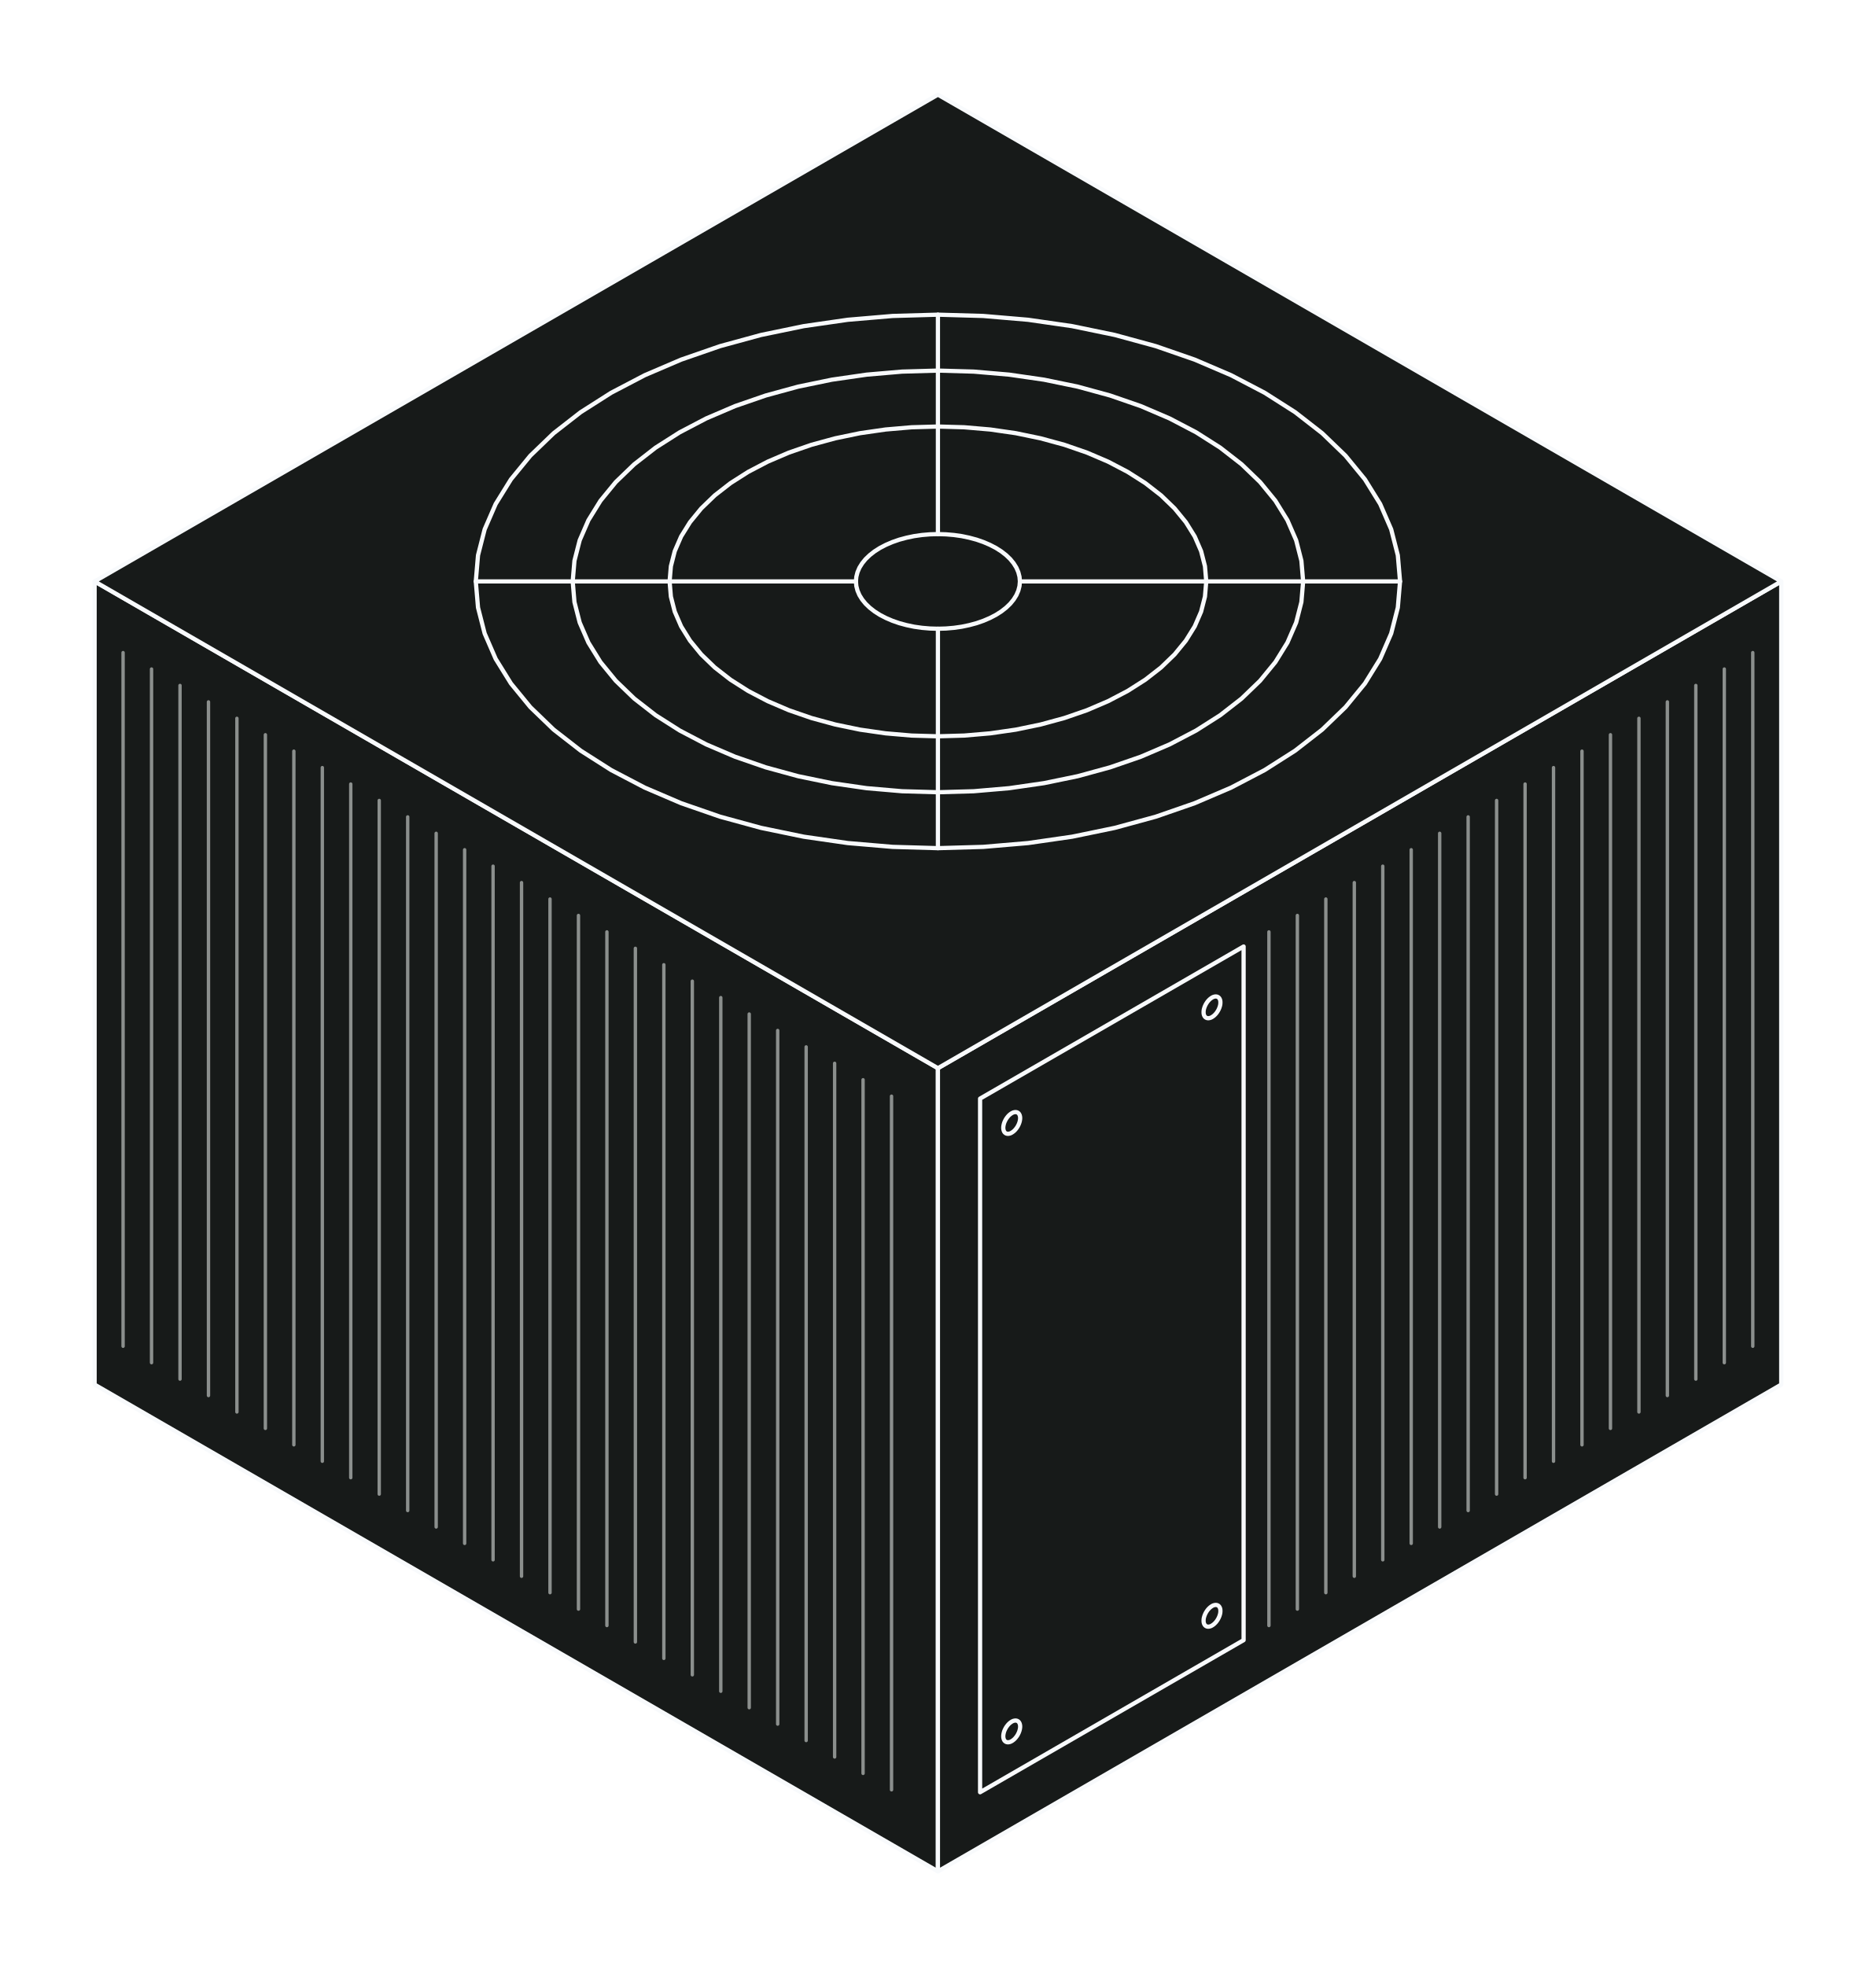
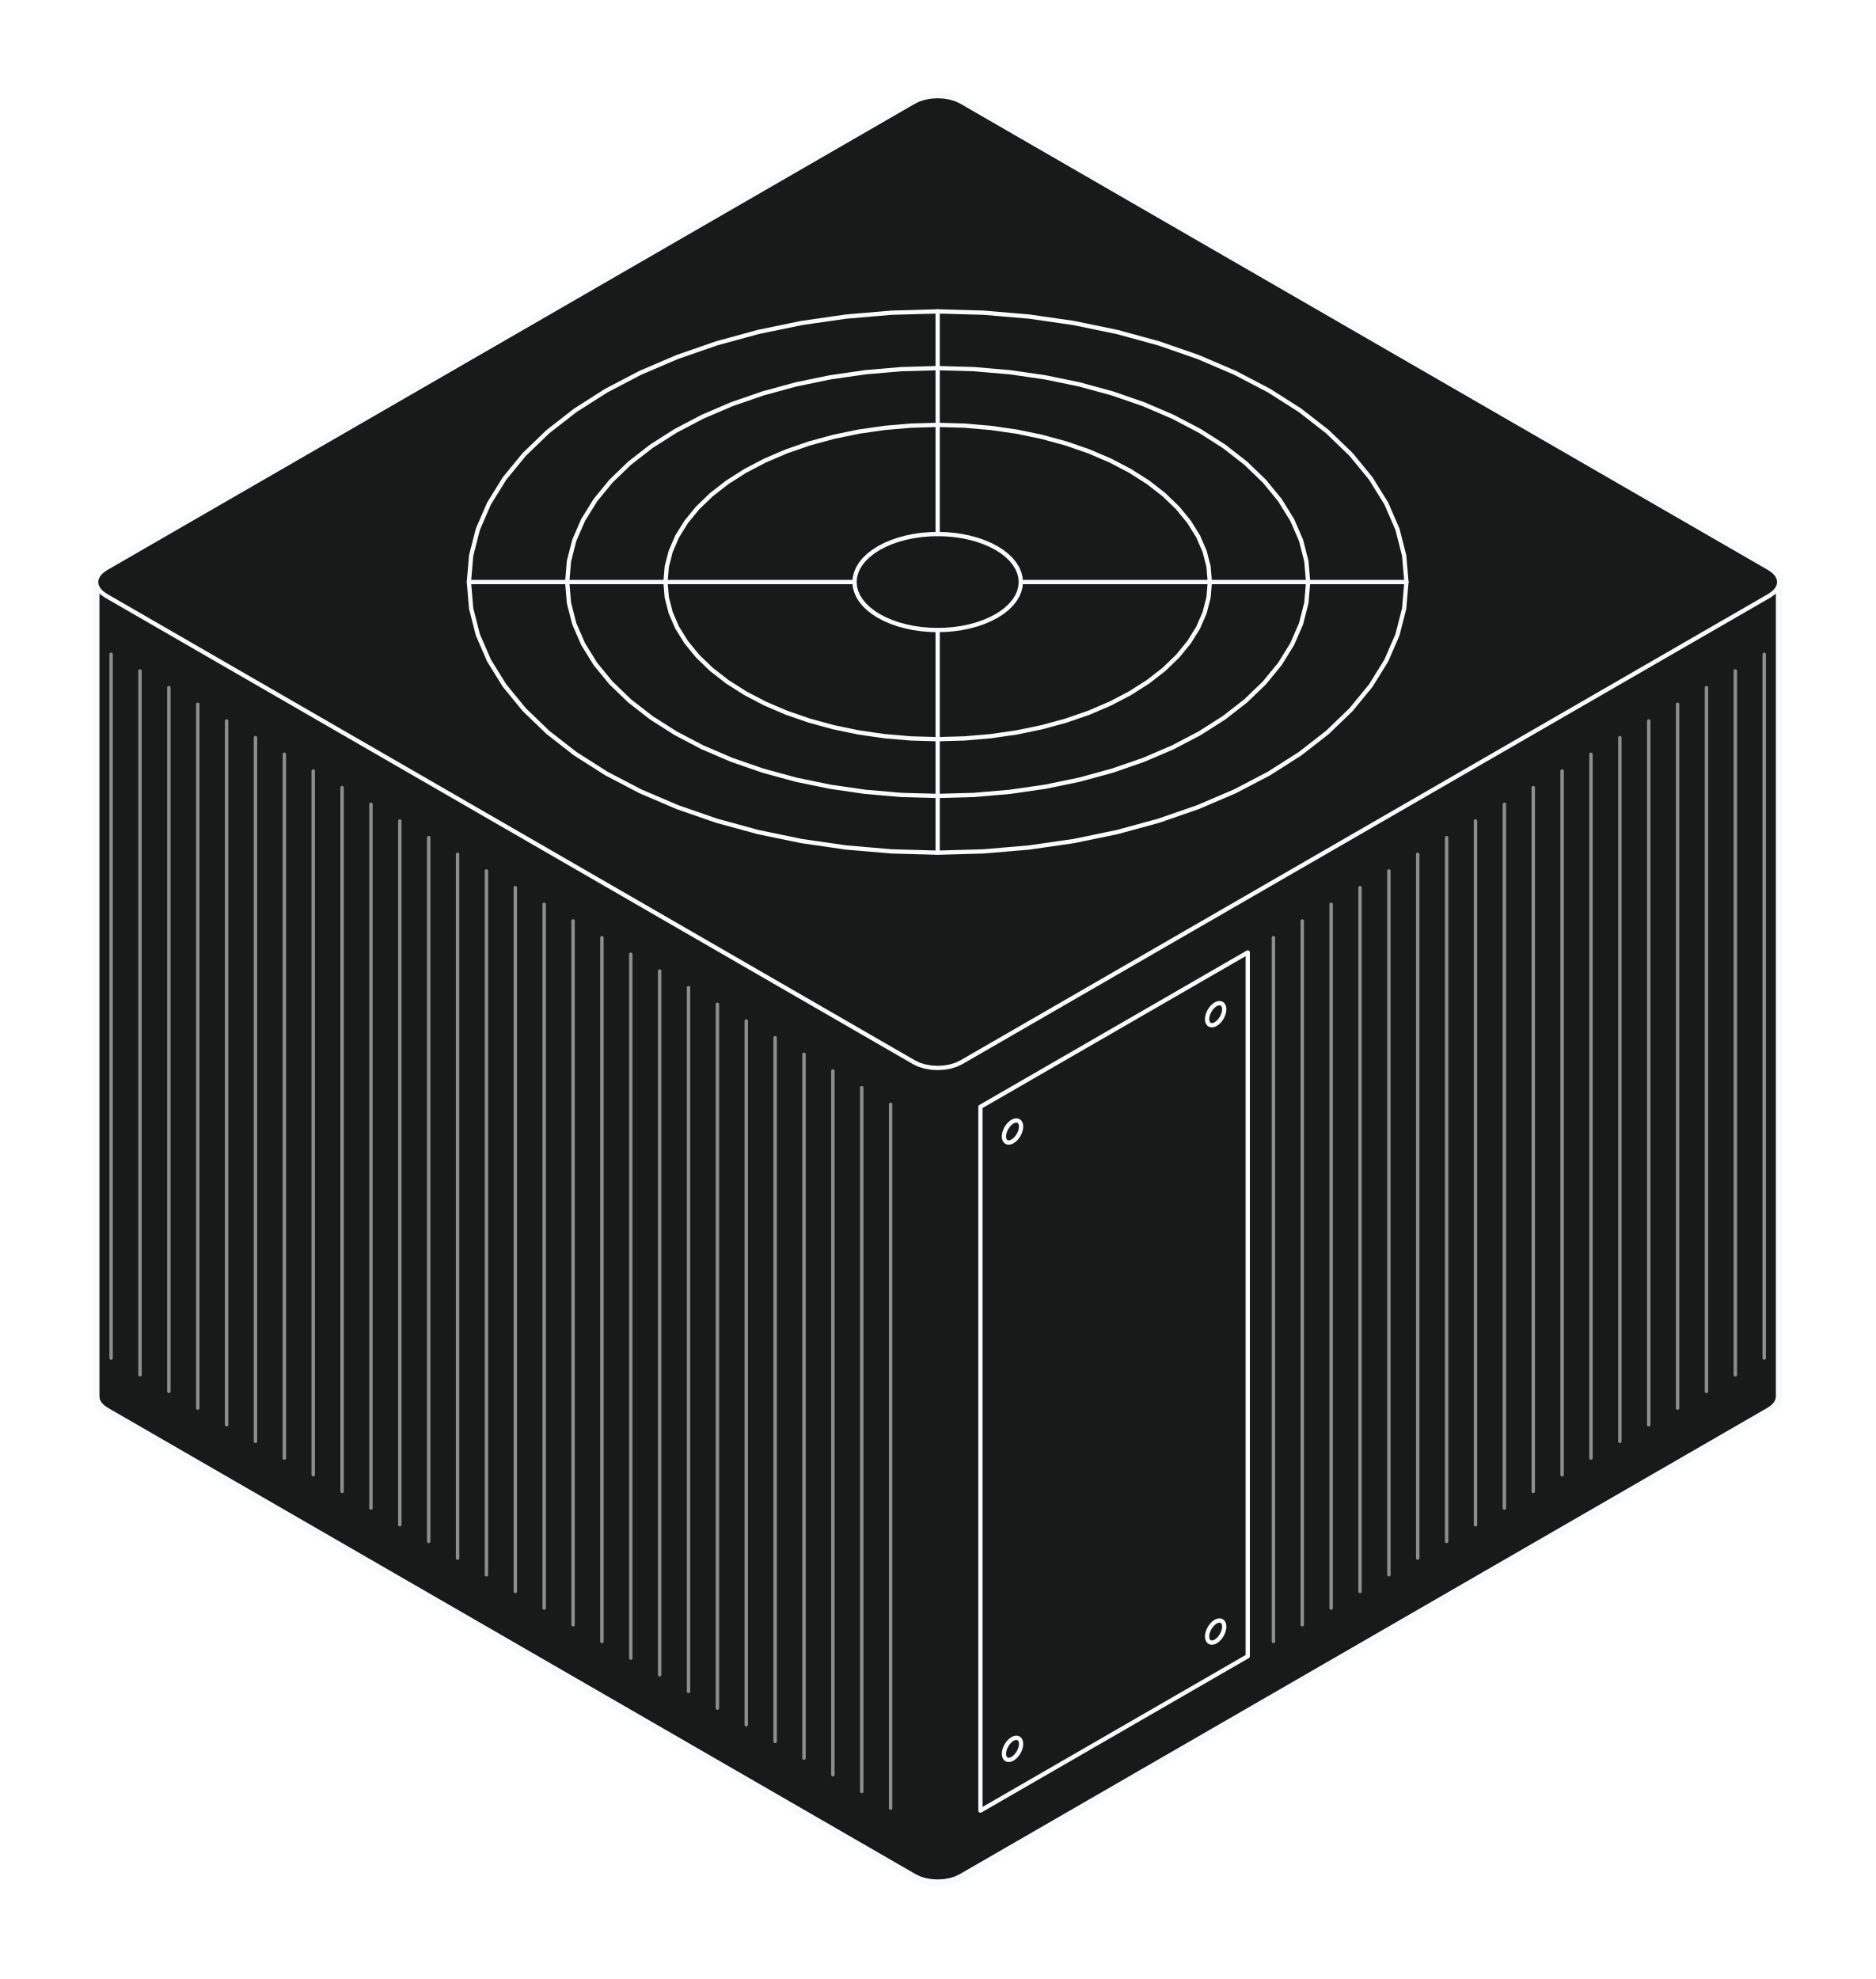
- <svg xmlns="http://www.w3.org/2000/svg" viewBox="-277.4 -276.4 554.8 581.6">
-   <polygon points="-227.59,144.00 0.00,275.40 0.00,264.60 -227.59,133.20" fill="#171a19" stroke="#f8fafc" stroke-width="1.25" stroke-linejoin="round" stroke-linecap="round" vector-effect="non-scaling-stroke" />
-   <polygon points="227.59,144.00 0.00,275.40 0.00,264.60 227.59,133.20" fill="#171a19" stroke="#f8fafc" stroke-width="1.25" stroke-linejoin="round" stroke-linecap="round" vector-effect="non-scaling-stroke" />
-   <polygon points="0.00,1.80 227.59,133.20 0.00,264.60 -227.59,133.20" fill="#171a19" stroke="#f8fafc" stroke-width="1.25" stroke-linejoin="round" stroke-linecap="round" vector-effect="non-scaling-stroke" />
-   <polygon points="-249.42,133.20 0.00,277.20 0.00,39.60 -249.42,-104.40" fill="#171a19" stroke="#f8fafc" stroke-width="1.25" stroke-linejoin="round" stroke-linecap="round" vector-effect="non-scaling-stroke" />
-   <polygon points="249.42,133.20 0.00,277.20 0.00,39.60 249.42,-104.40" fill="#171a19" stroke="#f8fafc" stroke-width="1.25" stroke-linejoin="round" stroke-linecap="round" vector-effect="non-scaling-stroke" />
-   <polygon points="0.00,-248.40 249.42,-104.40 0.00,39.60 -249.42,-104.40" fill="#171a19" stroke="#f8fafc" stroke-width="1.25" stroke-linejoin="round" stroke-linecap="round" vector-effect="non-scaling-stroke" />
+ <svg xmlns="http://www.w3.org/2000/svg" viewBox="-273.4 -274.1 546.8 577.0">
+   <polygon points="-223.57,133.20 -223.39,132.11 -222.84,131.06 -221.94,130.09 -220.73,129.24 -6.86,5.76 -5.39,5.06 -3.71,4.55 -1.89,4.23 0.00,4.12 1.89,4.23 3.71,4.55 5.39,5.06 6.86,5.76 220.73,129.24 221.94,130.09 222.84,131.06 223.39,132.11 223.57,133.20 223.57,144.00 223.39,145.09 222.84,146.14 221.94,147.11 220.73,147.96 6.86,271.44 5.39,272.14 3.71,272.65 1.89,272.97 0.00,273.08 -1.89,272.97 -3.71,272.65 -5.39,272.14 -6.86,271.44 -220.73,147.96 -221.94,147.11 -222.84,146.14 -223.39,145.09 -223.57,144.00" fill="#171a19" stroke="#f8fafc" stroke-width="2.0" stroke-linejoin="round" stroke-linecap="round" vector-effect="non-scaling-stroke" />
+   <polygon points="220.73,129.24 221.94,130.09 222.84,131.06 223.39,132.11 223.57,133.20 223.39,134.29 222.84,135.34 221.94,136.31 220.73,137.16 6.86,260.64 5.39,261.34 3.71,261.85 1.89,262.17 0.00,262.28 -1.89,262.17 -3.71,261.85 -5.39,261.34 -6.86,260.64 -220.73,137.16 -221.94,136.31 -222.84,135.34 -223.39,134.29 -223.57,133.20 -223.39,132.11 -222.84,131.06 -221.94,130.09 -220.73,129.24 -6.86,5.76 -5.39,5.06 -3.71,4.55 -1.89,4.23 0.00,4.12 1.89,4.23 3.71,4.55 5.39,5.06 6.86,5.76" fill="#171a19" stroke="#f8fafc" stroke-width="1.25" stroke-linejoin="round" stroke-linecap="round" vector-effect="non-scaling-stroke" />
+   <polygon points="-245.40,-104.40 -245.21,-105.49 -244.66,-106.54 -243.76,-107.51 -242.56,-108.36 -6.86,-244.44 -5.39,-245.14 -3.71,-245.65 -1.89,-245.97 -0.00,-246.08 1.89,-245.97 3.71,-245.65 5.39,-245.14 6.86,-244.44 242.56,-108.36 243.76,-107.51 244.66,-106.54 245.21,-105.49 245.40,-104.40 245.40,133.20 245.21,134.29 244.66,135.34 243.76,136.31 242.56,137.16 6.86,273.24 5.39,273.94 3.71,274.45 1.89,274.77 0.00,274.88 -1.89,274.77 -3.71,274.45 -5.39,273.94 -6.86,273.24 -242.56,137.16 -243.76,136.31 -244.66,135.34 -245.21,134.29 -245.40,133.20" fill="#171a19" stroke="#f8fafc" stroke-width="2.0" stroke-linejoin="round" stroke-linecap="round" vector-effect="non-scaling-stroke" />
+   <polygon points="242.56,-108.36 243.76,-107.51 244.66,-106.54 245.21,-105.49 245.40,-104.40 245.21,-103.31 244.66,-102.26 243.76,-101.29 242.56,-100.44 6.86,35.64 5.39,36.34 3.71,36.85 1.89,37.17 0.00,37.28 -1.89,37.17 -3.71,36.85 -5.39,36.34 -6.86,35.64 -242.56,-100.44 -243.76,-101.29 -244.66,-102.26 -245.21,-103.31 -245.40,-104.40 -245.21,-105.49 -244.66,-106.54 -243.76,-107.51 -242.56,-108.36 -6.86,-244.44 -5.39,-245.14 -3.71,-245.65 -1.89,-245.97 -0.00,-246.08 1.89,-245.97 3.71,-245.65 5.39,-245.14 6.86,-244.44" fill="#171a19" stroke="#f8fafc" stroke-width="1.25" stroke-linejoin="round" stroke-linecap="round" vector-effect="non-scaling-stroke" />
  <line x1="-241.00" y1="121.86" x2="-241.00" y2="-83.34" fill="none" stroke="#8b8f8d" stroke-width="1" stroke-linejoin="round" stroke-linecap="round" vector-effect="non-scaling-stroke" />
  <line x1="241.00" y1="121.86" x2="241.00" y2="-83.34" fill="none" stroke="#8b8f8d" stroke-width="1" stroke-linejoin="round" stroke-linecap="round" vector-effect="non-scaling-stroke" />
  <line x1="-232.58" y1="126.72" x2="-232.58" y2="-78.48" fill="none" stroke="#8b8f8d" stroke-width="1" stroke-linejoin="round" stroke-linecap="round" vector-effect="non-scaling-stroke" />
  <line x1="232.58" y1="126.72" x2="232.58" y2="-78.48" fill="none" stroke="#8b8f8d" stroke-width="1" stroke-linejoin="round" stroke-linecap="round" vector-effect="non-scaling-stroke" />
  <line x1="-224.16" y1="131.58" x2="-224.16" y2="-73.62" fill="none" stroke="#8b8f8d" stroke-width="1" stroke-linejoin="round" stroke-linecap="round" vector-effect="non-scaling-stroke" />
  <line x1="224.16" y1="131.58" x2="224.16" y2="-73.62" fill="none" stroke="#8b8f8d" stroke-width="1" stroke-linejoin="round" stroke-linecap="round" vector-effect="non-scaling-stroke" />
  <line x1="-215.74" y1="136.44" x2="-215.74" y2="-68.76" fill="none" stroke="#8b8f8d" stroke-width="1" stroke-linejoin="round" stroke-linecap="round" vector-effect="non-scaling-stroke" />
  <line x1="215.74" y1="136.44" x2="215.74" y2="-68.76" fill="none" stroke="#8b8f8d" stroke-width="1" stroke-linejoin="round" stroke-linecap="round" vector-effect="non-scaling-stroke" />
  <line x1="-207.33" y1="141.30" x2="-207.33" y2="-63.90" fill="none" stroke="#8b8f8d" stroke-width="1" stroke-linejoin="round" stroke-linecap="round" vector-effect="non-scaling-stroke" />
  <line x1="207.33" y1="141.30" x2="207.33" y2="-63.90" fill="none" stroke="#8b8f8d" stroke-width="1" stroke-linejoin="round" stroke-linecap="round" vector-effect="non-scaling-stroke" />
  <line x1="-198.91" y1="146.16" x2="-198.91" y2="-59.04" fill="none" stroke="#8b8f8d" stroke-width="1" stroke-linejoin="round" stroke-linecap="round" vector-effect="non-scaling-stroke" />
  <line x1="198.91" y1="146.16" x2="198.91" y2="-59.04" fill="none" stroke="#8b8f8d" stroke-width="1" stroke-linejoin="round" stroke-linecap="round" vector-effect="non-scaling-stroke" />
  <line x1="-190.49" y1="151.02" x2="-190.49" y2="-54.18" fill="none" stroke="#8b8f8d" stroke-width="1" stroke-linejoin="round" stroke-linecap="round" vector-effect="non-scaling-stroke" />
  <line x1="190.49" y1="151.02" x2="190.49" y2="-54.18" fill="none" stroke="#8b8f8d" stroke-width="1" stroke-linejoin="round" stroke-linecap="round" vector-effect="non-scaling-stroke" />
  <line x1="-182.07" y1="155.88" x2="-182.07" y2="-49.32" fill="none" stroke="#8b8f8d" stroke-width="1" stroke-linejoin="round" stroke-linecap="round" vector-effect="non-scaling-stroke" />
  <line x1="182.07" y1="155.88" x2="182.07" y2="-49.32" fill="none" stroke="#8b8f8d" stroke-width="1" stroke-linejoin="round" stroke-linecap="round" vector-effect="non-scaling-stroke" />
  <line x1="-173.66" y1="160.74" x2="-173.66" y2="-44.46" fill="none" stroke="#8b8f8d" stroke-width="1" stroke-linejoin="round" stroke-linecap="round" vector-effect="non-scaling-stroke" />
  <line x1="173.66" y1="160.74" x2="173.66" y2="-44.46" fill="none" stroke="#8b8f8d" stroke-width="1" stroke-linejoin="round" stroke-linecap="round" vector-effect="non-scaling-stroke" />
  <line x1="-165.24" y1="165.60" x2="-165.24" y2="-39.60" fill="none" stroke="#8b8f8d" stroke-width="1" stroke-linejoin="round" stroke-linecap="round" vector-effect="non-scaling-stroke" />
  <line x1="165.24" y1="165.60" x2="165.24" y2="-39.60" fill="none" stroke="#8b8f8d" stroke-width="1" stroke-linejoin="round" stroke-linecap="round" vector-effect="non-scaling-stroke" />
  <line x1="-156.82" y1="170.46" x2="-156.82" y2="-34.74" fill="none" stroke="#8b8f8d" stroke-width="1" stroke-linejoin="round" stroke-linecap="round" vector-effect="non-scaling-stroke" />
  <line x1="156.82" y1="170.46" x2="156.82" y2="-34.74" fill="none" stroke="#8b8f8d" stroke-width="1" stroke-linejoin="round" stroke-linecap="round" vector-effect="non-scaling-stroke" />
  <line x1="-148.40" y1="175.32" x2="-148.40" y2="-29.88" fill="none" stroke="#8b8f8d" stroke-width="1" stroke-linejoin="round" stroke-linecap="round" vector-effect="non-scaling-stroke" />
  <line x1="148.40" y1="175.32" x2="148.40" y2="-29.88" fill="none" stroke="#8b8f8d" stroke-width="1" stroke-linejoin="round" stroke-linecap="round" vector-effect="non-scaling-stroke" />
  <line x1="-139.98" y1="180.18" x2="-139.98" y2="-25.02" fill="none" stroke="#8b8f8d" stroke-width="1" stroke-linejoin="round" stroke-linecap="round" vector-effect="non-scaling-stroke" />
  <line x1="139.98" y1="180.18" x2="139.98" y2="-25.02" fill="none" stroke="#8b8f8d" stroke-width="1" stroke-linejoin="round" stroke-linecap="round" vector-effect="non-scaling-stroke" />
  <line x1="-131.57" y1="185.04" x2="-131.57" y2="-20.16" fill="none" stroke="#8b8f8d" stroke-width="1" stroke-linejoin="round" stroke-linecap="round" vector-effect="non-scaling-stroke" />
  <line x1="131.57" y1="185.04" x2="131.57" y2="-20.16" fill="none" stroke="#8b8f8d" stroke-width="1" stroke-linejoin="round" stroke-linecap="round" vector-effect="non-scaling-stroke" />
  <line x1="-123.15" y1="189.90" x2="-123.15" y2="-15.30" fill="none" stroke="#8b8f8d" stroke-width="1" stroke-linejoin="round" stroke-linecap="round" vector-effect="non-scaling-stroke" />
  <line x1="123.15" y1="189.90" x2="123.15" y2="-15.30" fill="none" stroke="#8b8f8d" stroke-width="1" stroke-linejoin="round" stroke-linecap="round" vector-effect="non-scaling-stroke" />
  <line x1="-114.73" y1="194.76" x2="-114.73" y2="-10.44" fill="none" stroke="#8b8f8d" stroke-width="1" stroke-linejoin="round" stroke-linecap="round" vector-effect="non-scaling-stroke" />
  <line x1="114.73" y1="194.76" x2="114.73" y2="-10.44" fill="none" stroke="#8b8f8d" stroke-width="1" stroke-linejoin="round" stroke-linecap="round" vector-effect="non-scaling-stroke" />
  <line x1="-106.31" y1="199.62" x2="-106.31" y2="-5.58" fill="none" stroke="#8b8f8d" stroke-width="1" stroke-linejoin="round" stroke-linecap="round" vector-effect="non-scaling-stroke" />
  <line x1="106.31" y1="199.62" x2="106.31" y2="-5.58" fill="none" stroke="#8b8f8d" stroke-width="1" stroke-linejoin="round" stroke-linecap="round" vector-effect="non-scaling-stroke" />
  <line x1="-97.90" y1="204.48" x2="-97.90" y2="-0.72" fill="none" stroke="#8b8f8d" stroke-width="1" stroke-linejoin="round" stroke-linecap="round" vector-effect="non-scaling-stroke" />
  <line x1="97.90" y1="204.48" x2="97.90" y2="-0.72" fill="none" stroke="#8b8f8d" stroke-width="1" stroke-linejoin="round" stroke-linecap="round" vector-effect="non-scaling-stroke" />
  <line x1="-89.48" y1="209.34" x2="-89.48" y2="4.14" fill="none" stroke="#8b8f8d" stroke-width="1" stroke-linejoin="round" stroke-linecap="round" vector-effect="non-scaling-stroke" />
  <line x1="-81.06" y1="214.20" x2="-81.06" y2="9.00" fill="none" stroke="#8b8f8d" stroke-width="1" stroke-linejoin="round" stroke-linecap="round" vector-effect="non-scaling-stroke" />
  <line x1="-72.64" y1="219.06" x2="-72.64" y2="13.86" fill="none" stroke="#8b8f8d" stroke-width="1" stroke-linejoin="round" stroke-linecap="round" vector-effect="non-scaling-stroke" />
  <line x1="-64.22" y1="223.92" x2="-64.22" y2="18.72" fill="none" stroke="#8b8f8d" stroke-width="1" stroke-linejoin="round" stroke-linecap="round" vector-effect="non-scaling-stroke" />
  <line x1="-55.81" y1="228.78" x2="-55.81" y2="23.58" fill="none" stroke="#8b8f8d" stroke-width="1" stroke-linejoin="round" stroke-linecap="round" vector-effect="non-scaling-stroke" />
  <line x1="-47.39" y1="233.64" x2="-47.39" y2="28.44" fill="none" stroke="#8b8f8d" stroke-width="1" stroke-linejoin="round" stroke-linecap="round" vector-effect="non-scaling-stroke" />
  <line x1="-38.97" y1="238.50" x2="-38.97" y2="33.30" fill="none" stroke="#8b8f8d" stroke-width="1" stroke-linejoin="round" stroke-linecap="round" vector-effect="non-scaling-stroke" />
  <line x1="-30.55" y1="243.36" x2="-30.55" y2="38.16" fill="none" stroke="#8b8f8d" stroke-width="1" stroke-linejoin="round" stroke-linecap="round" vector-effect="non-scaling-stroke" />
  <line x1="-22.14" y1="248.22" x2="-22.14" y2="43.02" fill="none" stroke="#8b8f8d" stroke-width="1" stroke-linejoin="round" stroke-linecap="round" vector-effect="non-scaling-stroke" />
  <line x1="-13.72" y1="253.08" x2="-13.72" y2="47.88" fill="none" stroke="#8b8f8d" stroke-width="1" stroke-linejoin="round" stroke-linecap="round" vector-effect="non-scaling-stroke" />
  <polygon points="90.41,208.80 12.47,253.80 12.47,48.60 90.41,3.60" fill="none" stroke="#f8fafc" stroke-width="1.25" stroke-linejoin="round" stroke-linecap="round" vector-effect="non-scaling-stroke" />
  <polygon points="78.57,203.04 78.58,202.75 78.61,202.45 78.67,202.14 78.76,201.83 78.86,201.51 78.99,201.20 79.13,200.89 79.30,200.58 79.48,200.29 79.67,200.01 79.88,199.74 80.11,199.49 80.34,199.26 80.57,199.06 80.82,198.88 81.06,198.72 81.30,198.59 81.55,198.49 81.78,198.43 82.01,198.39 82.24,198.38 82.45,198.41 82.64,198.46 82.82,198.55 82.99,198.66 83.13,198.80 83.26,198.97 83.36,199.17 83.45,199.39 83.51,199.63 83.54,199.88 83.55,200.16 83.54,200.45 83.51,200.75 83.45,201.06 83.36,201.37 83.26,201.69 83.13,202.00 82.99,202.31 82.82,202.62 82.64,202.91 82.45,203.19 82.24,203.46 82.01,203.71 81.78,203.94 81.55,204.14 81.30,204.32 81.06,204.48 80.82,204.61 80.57,204.71 80.34,204.77 80.11,204.81 79.88,204.82 79.67,204.79 79.48,204.74 79.30,204.65 79.13,204.54 78.99,204.40 78.86,204.23 78.76,204.03 78.67,203.81 78.61,203.57 78.58,203.32" fill="none" stroke="#f8fafc" stroke-width="1.25" stroke-linejoin="round" stroke-linecap="round" vector-effect="non-scaling-stroke" />
  <polygon points="19.33,237.24 19.34,236.95 19.38,236.65 19.44,236.34 19.52,236.03 19.62,235.71 19.75,235.40 19.90,235.09 20.06,234.78 20.24,234.49 20.44,234.21 20.65,233.94 20.87,233.69 21.10,233.46 21.34,233.26 21.58,233.08 21.82,232.92 22.07,232.79 22.31,232.69 22.55,232.63 22.78,232.59 23.00,232.58 23.21,232.61 23.41,232.66 23.59,232.75 23.75,232.86 23.90,233.00 24.02,233.17 24.13,233.37 24.21,233.59 24.27,233.83 24.31,234.08 24.32,234.36 24.31,234.65 24.27,234.95 24.21,235.26 24.13,235.57 24.02,235.89 23.90,236.20 23.75,236.51 23.59,236.82 23.41,237.11 23.21,237.39 23.00,237.66 22.78,237.91 22.55,238.14 22.31,238.34 22.07,238.52 21.82,238.68 21.58,238.81 21.34,238.91 21.10,238.97 20.87,239.01 20.65,239.02 20.44,238.99 20.24,238.94 20.06,238.85 19.90,238.74 19.75,238.60 19.62,238.43 19.52,238.23 19.44,238.01 19.38,237.77 19.34,237.52" fill="none" stroke="#f8fafc" stroke-width="1.25" stroke-linejoin="round" stroke-linecap="round" vector-effect="non-scaling-stroke" />
  <polygon points="78.57,23.04 78.58,22.75 78.61,22.45 78.67,22.14 78.76,21.83 78.86,21.51 78.99,21.20 79.13,20.89 79.30,20.58 79.48,20.29 79.67,20.01 79.88,19.74 80.11,19.49 80.34,19.26 80.57,19.06 80.82,18.88 81.06,18.72 81.30,18.59 81.55,18.49 81.78,18.43 82.01,18.39 82.24,18.38 82.45,18.41 82.64,18.46 82.82,18.55 82.99,18.66 83.13,18.80 83.26,18.97 83.36,19.17 83.45,19.39 83.51,19.63 83.54,19.88 83.55,20.16 83.54,20.45 83.51,20.75 83.45,21.06 83.36,21.37 83.26,21.69 83.13,22.00 82.99,22.31 82.82,22.62 82.64,22.91 82.45,23.19 82.24,23.46 82.01,23.71 81.78,23.94 81.55,24.14 81.30,24.32 81.06,24.48 80.82,24.61 80.57,24.71 80.34,24.77 80.11,24.81 79.88,24.82 79.67,24.79 79.48,24.74 79.30,24.65 79.13,24.54 78.99,24.40 78.86,24.23 78.76,24.03 78.67,23.81 78.61,23.57 78.58,23.32" fill="none" stroke="#f8fafc" stroke-width="1.25" stroke-linejoin="round" stroke-linecap="round" vector-effect="non-scaling-stroke" />
  <polygon points="19.33,57.24 19.34,56.95 19.38,56.65 19.44,56.34 19.52,56.03 19.62,55.71 19.75,55.40 19.90,55.09 20.06,54.78 20.24,54.49 20.44,54.21 20.65,53.94 20.87,53.69 21.10,53.46 21.34,53.26 21.58,53.08 21.82,52.92 22.07,52.79 22.31,52.69 22.55,52.63 22.78,52.59 23.00,52.58 23.21,52.61 23.41,52.66 23.59,52.75 23.75,52.86 23.90,53.00 24.02,53.17 24.13,53.37 24.21,53.59 24.27,53.83 24.31,54.08 24.32,54.36 24.31,54.65 24.27,54.95 24.21,55.26 24.13,55.57 24.02,55.89 23.90,56.20 23.75,56.51 23.59,56.82 23.41,57.11 23.21,57.39 23.00,57.66 22.78,57.91 22.55,58.14 22.31,58.34 22.07,58.52 21.82,58.68 21.58,58.81 21.34,58.91 21.10,58.97 20.87,59.01 20.65,59.02 20.44,58.99 20.24,58.94 20.06,58.85 19.90,58.74 19.75,58.60 19.62,58.43 19.52,58.23 19.44,58.01 19.38,57.77 19.34,57.52" fill="none" stroke="#f8fafc" stroke-width="1.25" stroke-linejoin="round" stroke-linecap="round" vector-effect="non-scaling-stroke" />
  <polygon points="96.65,-48.60 86.71,-43.40 75.94,-38.79 64.43,-34.80 52.31,-31.49 39.68,-28.88 26.67,-27.00 13.40,-25.87 0.00,-25.49 -13.40,-25.87 -26.67,-27.00 -39.68,-28.88 -52.31,-31.49 -64.43,-34.80 -75.94,-38.79 -86.71,-43.40 -96.65,-48.60 -105.66,-54.34 -113.65,-60.56 -120.54,-67.20 -126.28,-74.20 -130.80,-81.49 -134.06,-89.00 -136.02,-96.67 -136.68,-104.40 -136.02,-112.13 -134.06,-119.80 -130.80,-127.31 -126.28,-134.60 -120.54,-141.60 -113.65,-148.24 -105.66,-154.46 -96.65,-160.20 -86.71,-165.40 -75.94,-170.01 -64.43,-174.00 -52.31,-177.31 -39.68,-179.92 -26.67,-181.80 -13.40,-182.93 -0.00,-183.31 13.40,-182.93 26.67,-181.80 39.68,-179.92 52.31,-177.31 64.43,-174.00 75.94,-170.01 86.71,-165.40 96.65,-160.20 105.66,-154.46 113.65,-148.24 120.54,-141.60 126.28,-134.60 130.80,-127.31 134.06,-119.80 136.02,-112.13 136.68,-104.40 136.02,-96.67 134.06,-89.00 130.80,-81.49 126.28,-74.20 120.54,-67.20 113.65,-60.56 105.66,-54.34" fill="none" stroke="#f8fafc" stroke-width="1.25" stroke-linejoin="round" stroke-linecap="round" vector-effect="non-scaling-stroke" />
  <polygon points="76.38,-60.30 68.53,-56.19 60.01,-52.54 50.92,-49.40 41.34,-46.78 31.36,-44.72 21.07,-43.23 10.59,-42.33 0.00,-42.03 -10.59,-42.33 -21.07,-43.23 -31.36,-44.72 -41.34,-46.78 -50.92,-49.40 -60.01,-52.54 -68.53,-56.19 -76.38,-60.30 -83.50,-64.83 -89.82,-69.75 -95.27,-75.00 -99.80,-80.53 -103.37,-86.30 -105.95,-92.23 -107.50,-98.29 -108.02,-104.40 -107.50,-110.51 -105.95,-116.57 -103.37,-122.50 -99.80,-128.27 -95.27,-133.80 -89.82,-139.05 -83.50,-143.97 -76.38,-148.50 -68.53,-152.61 -60.01,-156.26 -50.92,-159.40 -41.34,-162.02 -31.36,-164.08 -21.07,-165.57 -10.59,-166.47 -0.00,-166.77 10.59,-166.47 21.07,-165.57 31.36,-164.08 41.34,-162.02 50.92,-159.40 60.01,-156.26 68.53,-152.61 76.38,-148.50 83.50,-143.97 89.82,-139.05 95.27,-133.80 99.80,-128.27 103.37,-122.50 105.95,-116.57 107.50,-110.51 108.02,-104.40 107.50,-98.29 105.95,-92.23 103.37,-86.30 99.80,-80.53 95.27,-75.00 89.82,-69.75 83.50,-64.83" fill="none" stroke="#f8fafc" stroke-width="1.25" stroke-linejoin="round" stroke-linecap="round" vector-effect="non-scaling-stroke" />
  <polygon points="56.12,-72.00 50.35,-68.98 44.09,-66.30 37.41,-63.99 30.37,-62.07 23.04,-60.55 15.48,-59.46 7.78,-58.80 0.00,-58.58 -7.78,-58.80 -15.48,-59.46 -23.04,-60.55 -30.37,-62.07 -37.41,-63.99 -44.09,-66.30 -50.35,-68.98 -56.12,-72.00 -61.35,-75.33 -65.99,-78.94 -69.99,-82.80 -73.32,-86.87 -75.95,-91.10 -77.84,-95.46 -78.98,-99.91 -79.36,-104.40 -78.98,-108.89 -77.84,-113.34 -75.95,-117.70 -73.32,-121.93 -69.99,-126.00 -65.99,-129.86 -61.35,-133.47 -56.12,-136.80 -50.35,-139.82 -44.09,-142.50 -37.41,-144.81 -30.37,-146.73 -23.04,-148.25 -15.48,-149.34 -7.78,-150.00 0.00,-150.22 7.78,-150.00 15.48,-149.34 23.04,-148.25 30.37,-146.73 37.41,-144.81 44.09,-142.50 50.35,-139.82 56.12,-136.80 61.35,-133.47 65.99,-129.86 69.99,-126.00 73.32,-121.93 75.95,-117.70 77.84,-113.34 78.98,-108.89 79.36,-104.40 78.98,-99.91 77.84,-95.46 75.95,-91.10 73.32,-86.87 69.99,-82.80 65.99,-78.94 61.35,-75.33" fill="none" stroke="#f8fafc" stroke-width="1.25" stroke-linejoin="round" stroke-linecap="round" vector-effect="non-scaling-stroke" />
  <polygon points="17.15,-94.50 15.38,-93.58 13.47,-92.76 11.43,-92.05 9.28,-91.47 7.04,-91.00 4.73,-90.67 2.38,-90.47 0.00,-90.40 -2.38,-90.47 -4.73,-90.67 -7.04,-91.00 -9.28,-91.47 -11.43,-92.05 -13.47,-92.76 -15.38,-93.58 -17.15,-94.50 -18.75,-95.52 -20.16,-96.62 -21.39,-97.80 -22.40,-99.04 -23.21,-100.34 -23.78,-101.67 -24.13,-103.03 -24.25,-104.40 -24.13,-105.77 -23.78,-107.13 -23.21,-108.46 -22.40,-109.76 -21.39,-111.00 -20.16,-112.18 -18.75,-113.28 -17.15,-114.30 -15.38,-115.22 -13.47,-116.04 -11.43,-116.75 -9.28,-117.33 -7.04,-117.80 -4.73,-118.13 -2.38,-118.33 0.00,-118.40 2.38,-118.33 4.73,-118.13 7.04,-117.80 9.28,-117.33 11.43,-116.75 13.47,-116.04 15.38,-115.22 17.15,-114.30 18.75,-113.28 20.16,-112.18 21.39,-111.00 22.40,-109.76 23.21,-108.46 23.78,-107.13 24.13,-105.77 24.25,-104.40 24.13,-103.03 23.78,-101.67 23.21,-100.34 22.40,-99.04 21.39,-97.80 20.16,-96.62 18.75,-95.52" fill="none" stroke="#f8fafc" stroke-width="1.25" stroke-linejoin="round" stroke-linecap="round" vector-effect="non-scaling-stroke" />
  <line x1="0.00" y1="-90.40" x2="0.00" y2="-25.49" fill="none" stroke="#f8fafc" stroke-width="1.25" stroke-linejoin="round" stroke-linecap="round" vector-effect="non-scaling-stroke" />
  <line x1="-24.25" y1="-104.40" x2="-136.68" y2="-104.40" fill="none" stroke="#f8fafc" stroke-width="1.25" stroke-linejoin="round" stroke-linecap="round" vector-effect="non-scaling-stroke" />
  <line x1="0.00" y1="-118.40" x2="-0.00" y2="-183.31" fill="none" stroke="#f8fafc" stroke-width="1.25" stroke-linejoin="round" stroke-linecap="round" vector-effect="non-scaling-stroke" />
  <line x1="24.25" y1="-104.40" x2="136.68" y2="-104.40" fill="none" stroke="#f8fafc" stroke-width="1.25" stroke-linejoin="round" stroke-linecap="round" vector-effect="non-scaling-stroke" />
</svg>
